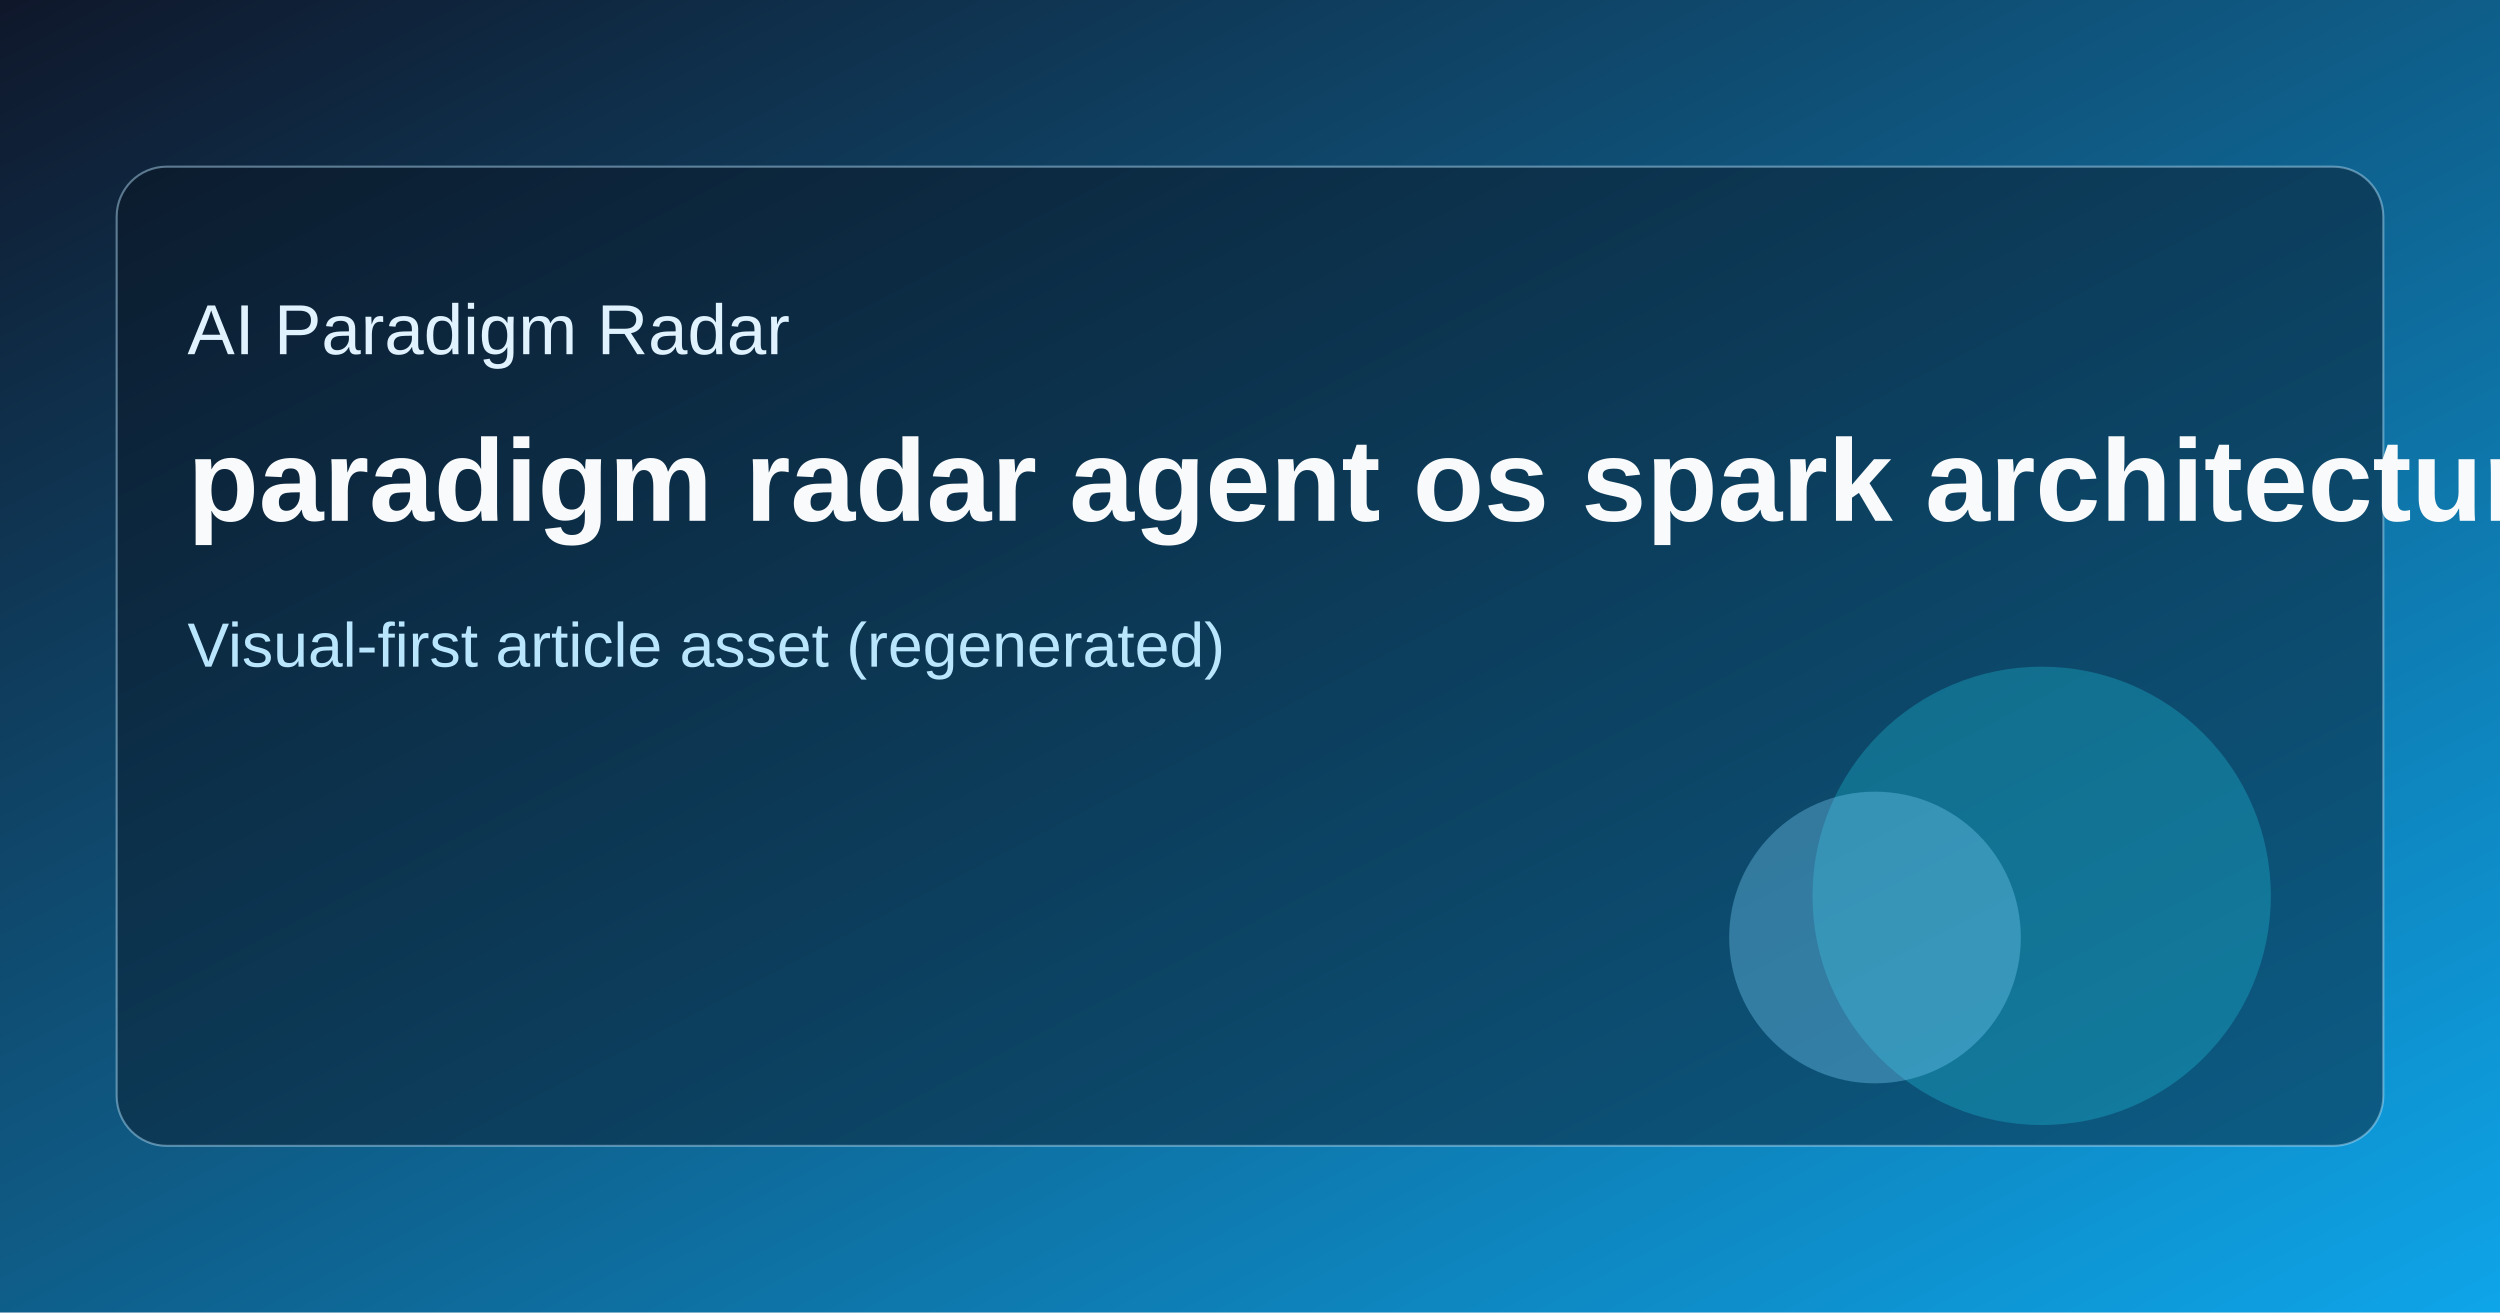
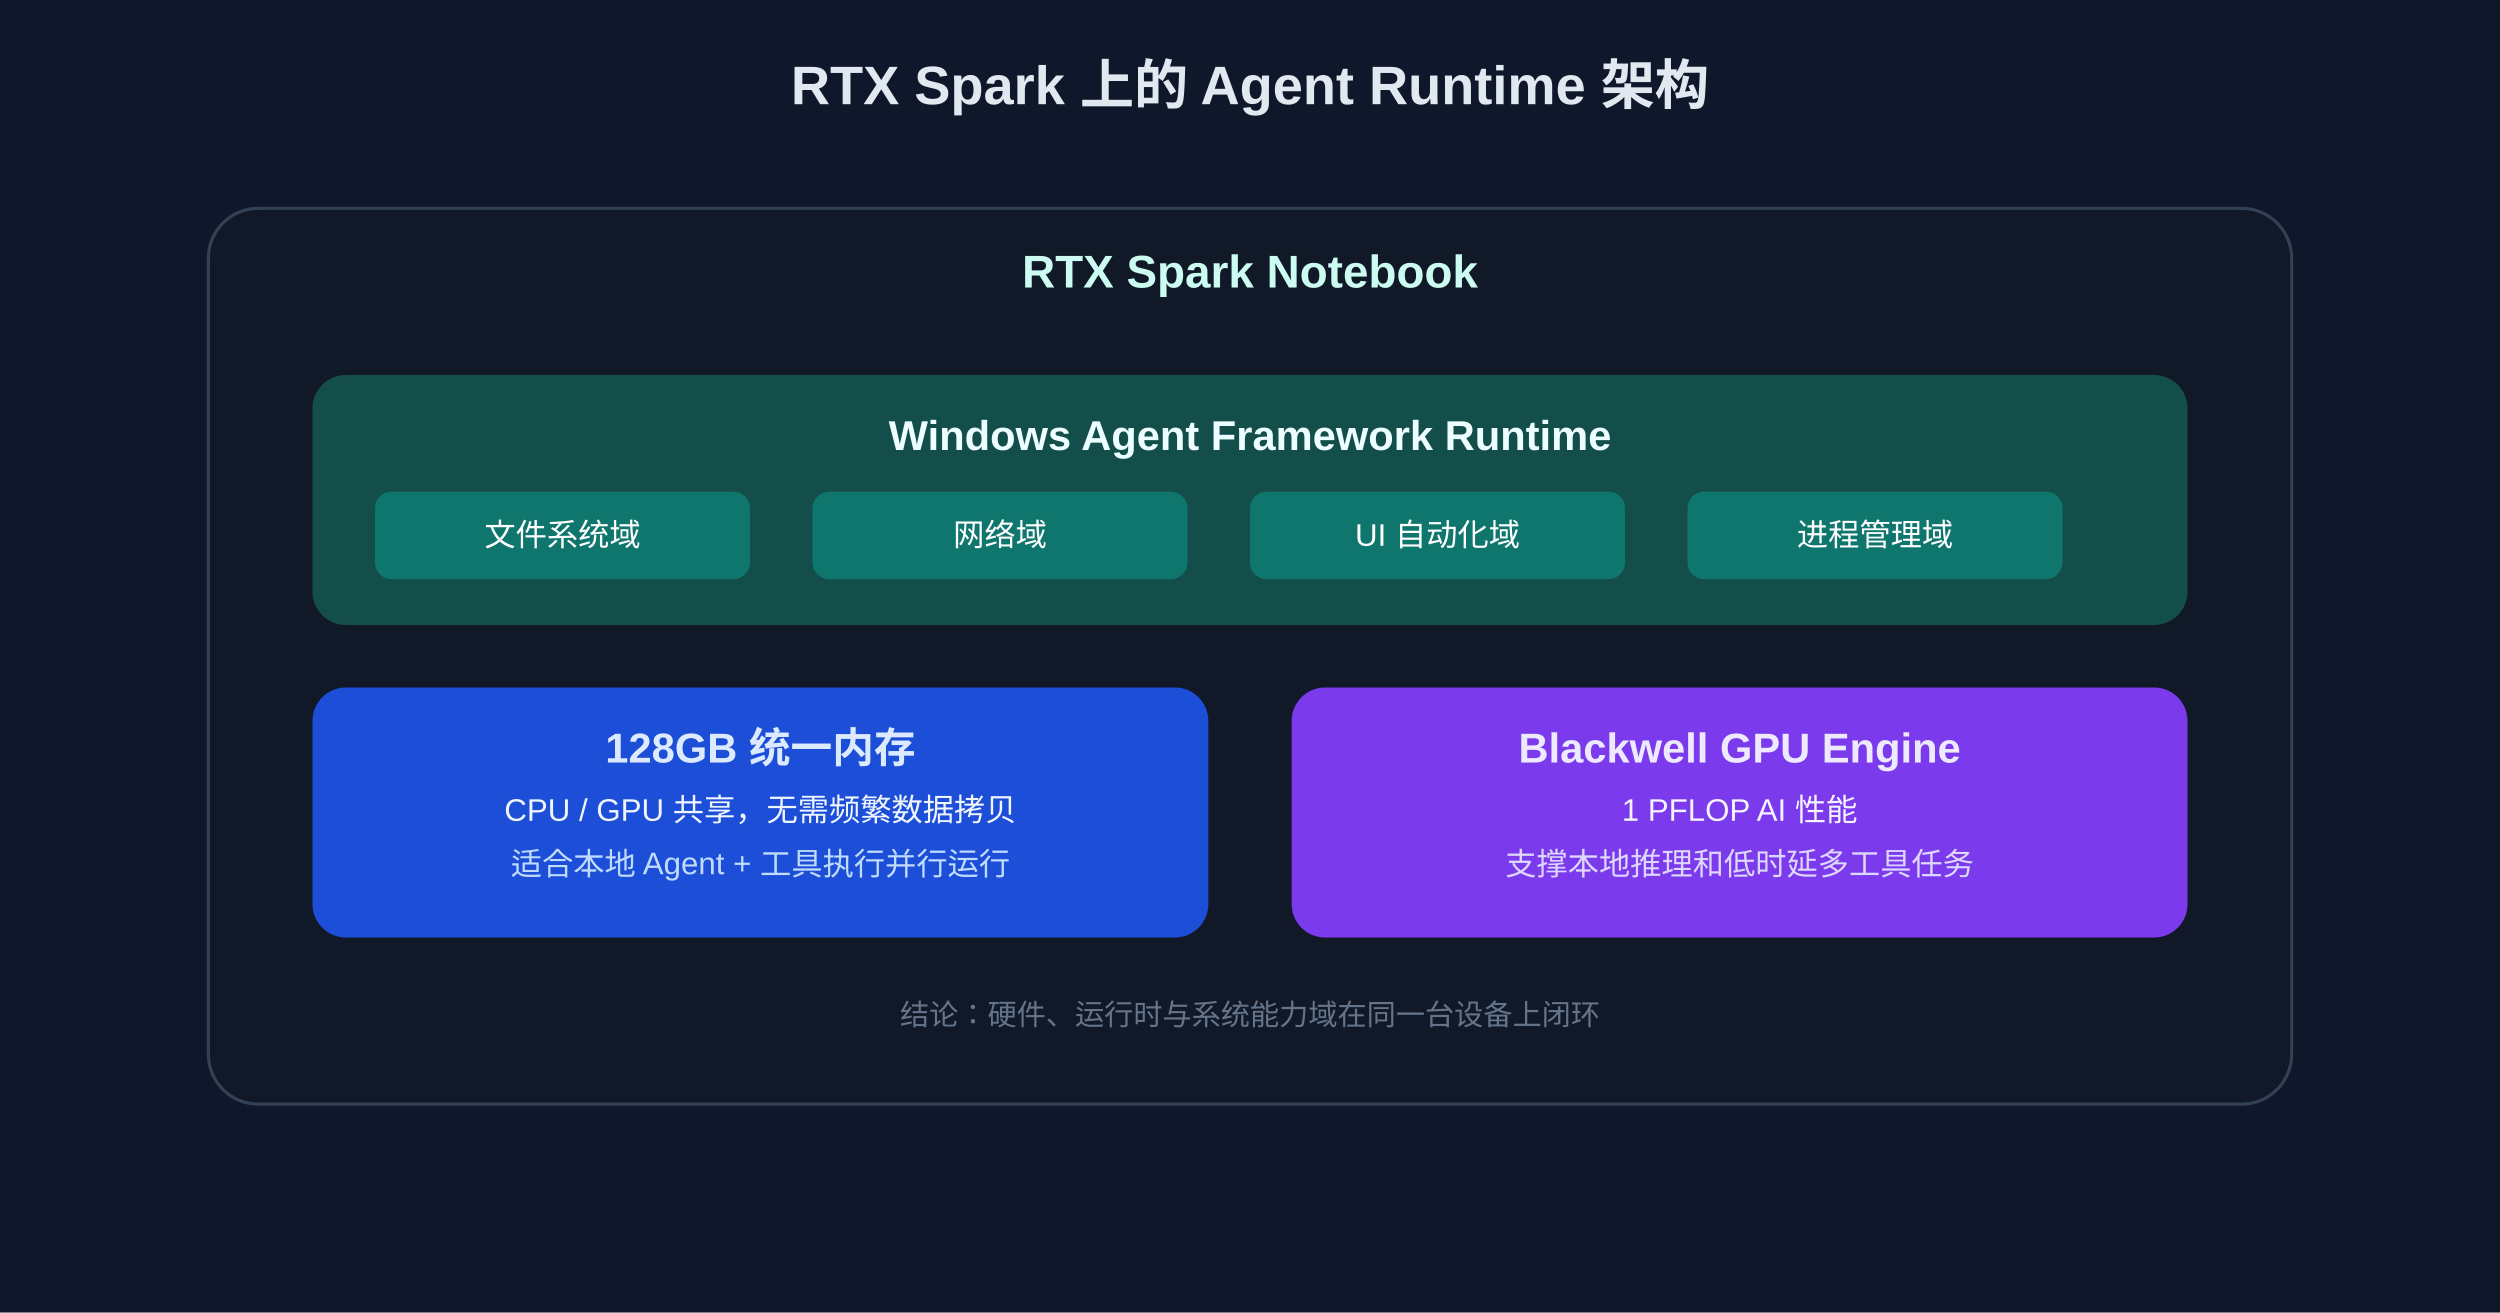
<svg xmlns="http://www.w3.org/2000/svg" width="1200" height="630" viewBox="0 0 1200 630">
-   <defs>
-     <linearGradient id="g" x1="0" y1="0" x2="1" y2="1">
-       <stop offset="0%" stop-color="#0f172a" />
-       <stop offset="100%" stop-color="#0ea5e9" />
-     </linearGradient>
-   </defs>
-   <rect width="1200" height="630" fill="url(#g)" />
-   <rect x="56" y="80" width="1088" height="470" rx="24" fill="#0b1220" fill-opacity="0.45" stroke="#bae6fd" stroke-opacity="0.45" />
-   <text x="90" y="170" fill="#e0f2fe" font-size="34" font-family="Arial">AI Paradigm Radar</text>
-   <text x="90" y="250" fill="#f8fafc" font-size="56" font-family="Arial" font-weight="700">paradigm radar agent os spark architecture</text>
-   <text x="90" y="320" fill="#bae6fd" font-size="30" font-family="Arial">Visual-first article asset (regenerated)</text>
-   <circle cx="980" cy="430" r="110" fill="#22d3ee" fill-opacity="0.28" />
-   <circle cx="900" cy="450" r="70" fill="#7dd3fc" fill-opacity="0.35" />
+   <rect width="1200" height="630" fill="#0f172a" />
+   <text x="600" y="50" fill="#e2e8f0" font-size="26" font-family="Arial" font-weight="700" text-anchor="middle">RTX Spark 上的 Agent Runtime 架构</text>
+   <rect x="100" y="100" width="1000" height="430" rx="24" fill="#111827" stroke="#334155" stroke-width="1.5" />
+   <text x="600" y="138" fill="#ccfbf1" font-size="22" font-family="Arial" font-weight="700" text-anchor="middle">RTX Spark Notebook</text>
+   <rect x="150" y="180" width="900" height="120" rx="16" fill="#134e4a" />
+   <text x="600" y="216" fill="#ecfeff" font-size="20" font-family="Arial" font-weight="700" text-anchor="middle">Windows Agent Framework Runtime</text>
+   <rect x="180" y="236" width="180" height="42" rx="8" fill="#0f766e" />
+   <text x="270" y="262" fill="#ffffff" font-size="15" font-family="Arial" text-anchor="middle">文件系统域</text>
+   <rect x="390" y="236" width="180" height="42" rx="8" fill="#0f766e" />
+   <text x="480" y="262" fill="#ffffff" font-size="15" font-family="Arial" text-anchor="middle">网络域</text>
+   <rect x="600" y="236" width="180" height="42" rx="8" fill="#0f766e" />
+   <text x="690" y="262" fill="#ffffff" font-size="15" font-family="Arial" text-anchor="middle">UI 自动化域</text>
+   <rect x="810" y="236" width="180" height="42" rx="8" fill="#0f766e" />
+   <text x="900" y="262" fill="#ffffff" font-size="15" font-family="Arial" text-anchor="middle">进程管理域</text>
+   <rect x="150" y="330" width="430" height="120" rx="16" fill="#1d4ed8" />
+   <text x="365" y="366" fill="#dbeafe" font-size="20" font-family="Arial" font-weight="700" text-anchor="middle">128GB 统一内存</text>
+   <text x="365" y="394" fill="#eff6ff" font-size="15" font-family="Arial" text-anchor="middle">CPU / GPU 共享，无需频繁数据拷贝</text>
+   <text x="365" y="420" fill="#bfdbfe" font-size="15" font-family="Arial" text-anchor="middle">适合本地 Agent + 工具执行并行运行</text>
+   <rect x="620" y="330" width="430" height="120" rx="16" fill="#7c3aed" />
+   <text x="835" y="366" fill="#ede9fe" font-size="20" font-family="Arial" font-weight="700" text-anchor="middle">Blackwell GPU Engine</text>
+   <text x="835" y="394" fill="#f5f3ff" font-size="15" font-family="Arial" text-anchor="middle">1 PFLOP AI 性能</text>
+   <text x="835" y="420" fill="#ddd6fe" font-size="15" font-family="Arial" text-anchor="middle">支撑本地推理和低时延多工具任务</text>
+   <text x="600" y="492" fill="#64748b" font-size="14" font-family="Arial" text-anchor="middle">结论：硬件、运行时与系统能力域在同一台设备上闭环</text>
</svg>
